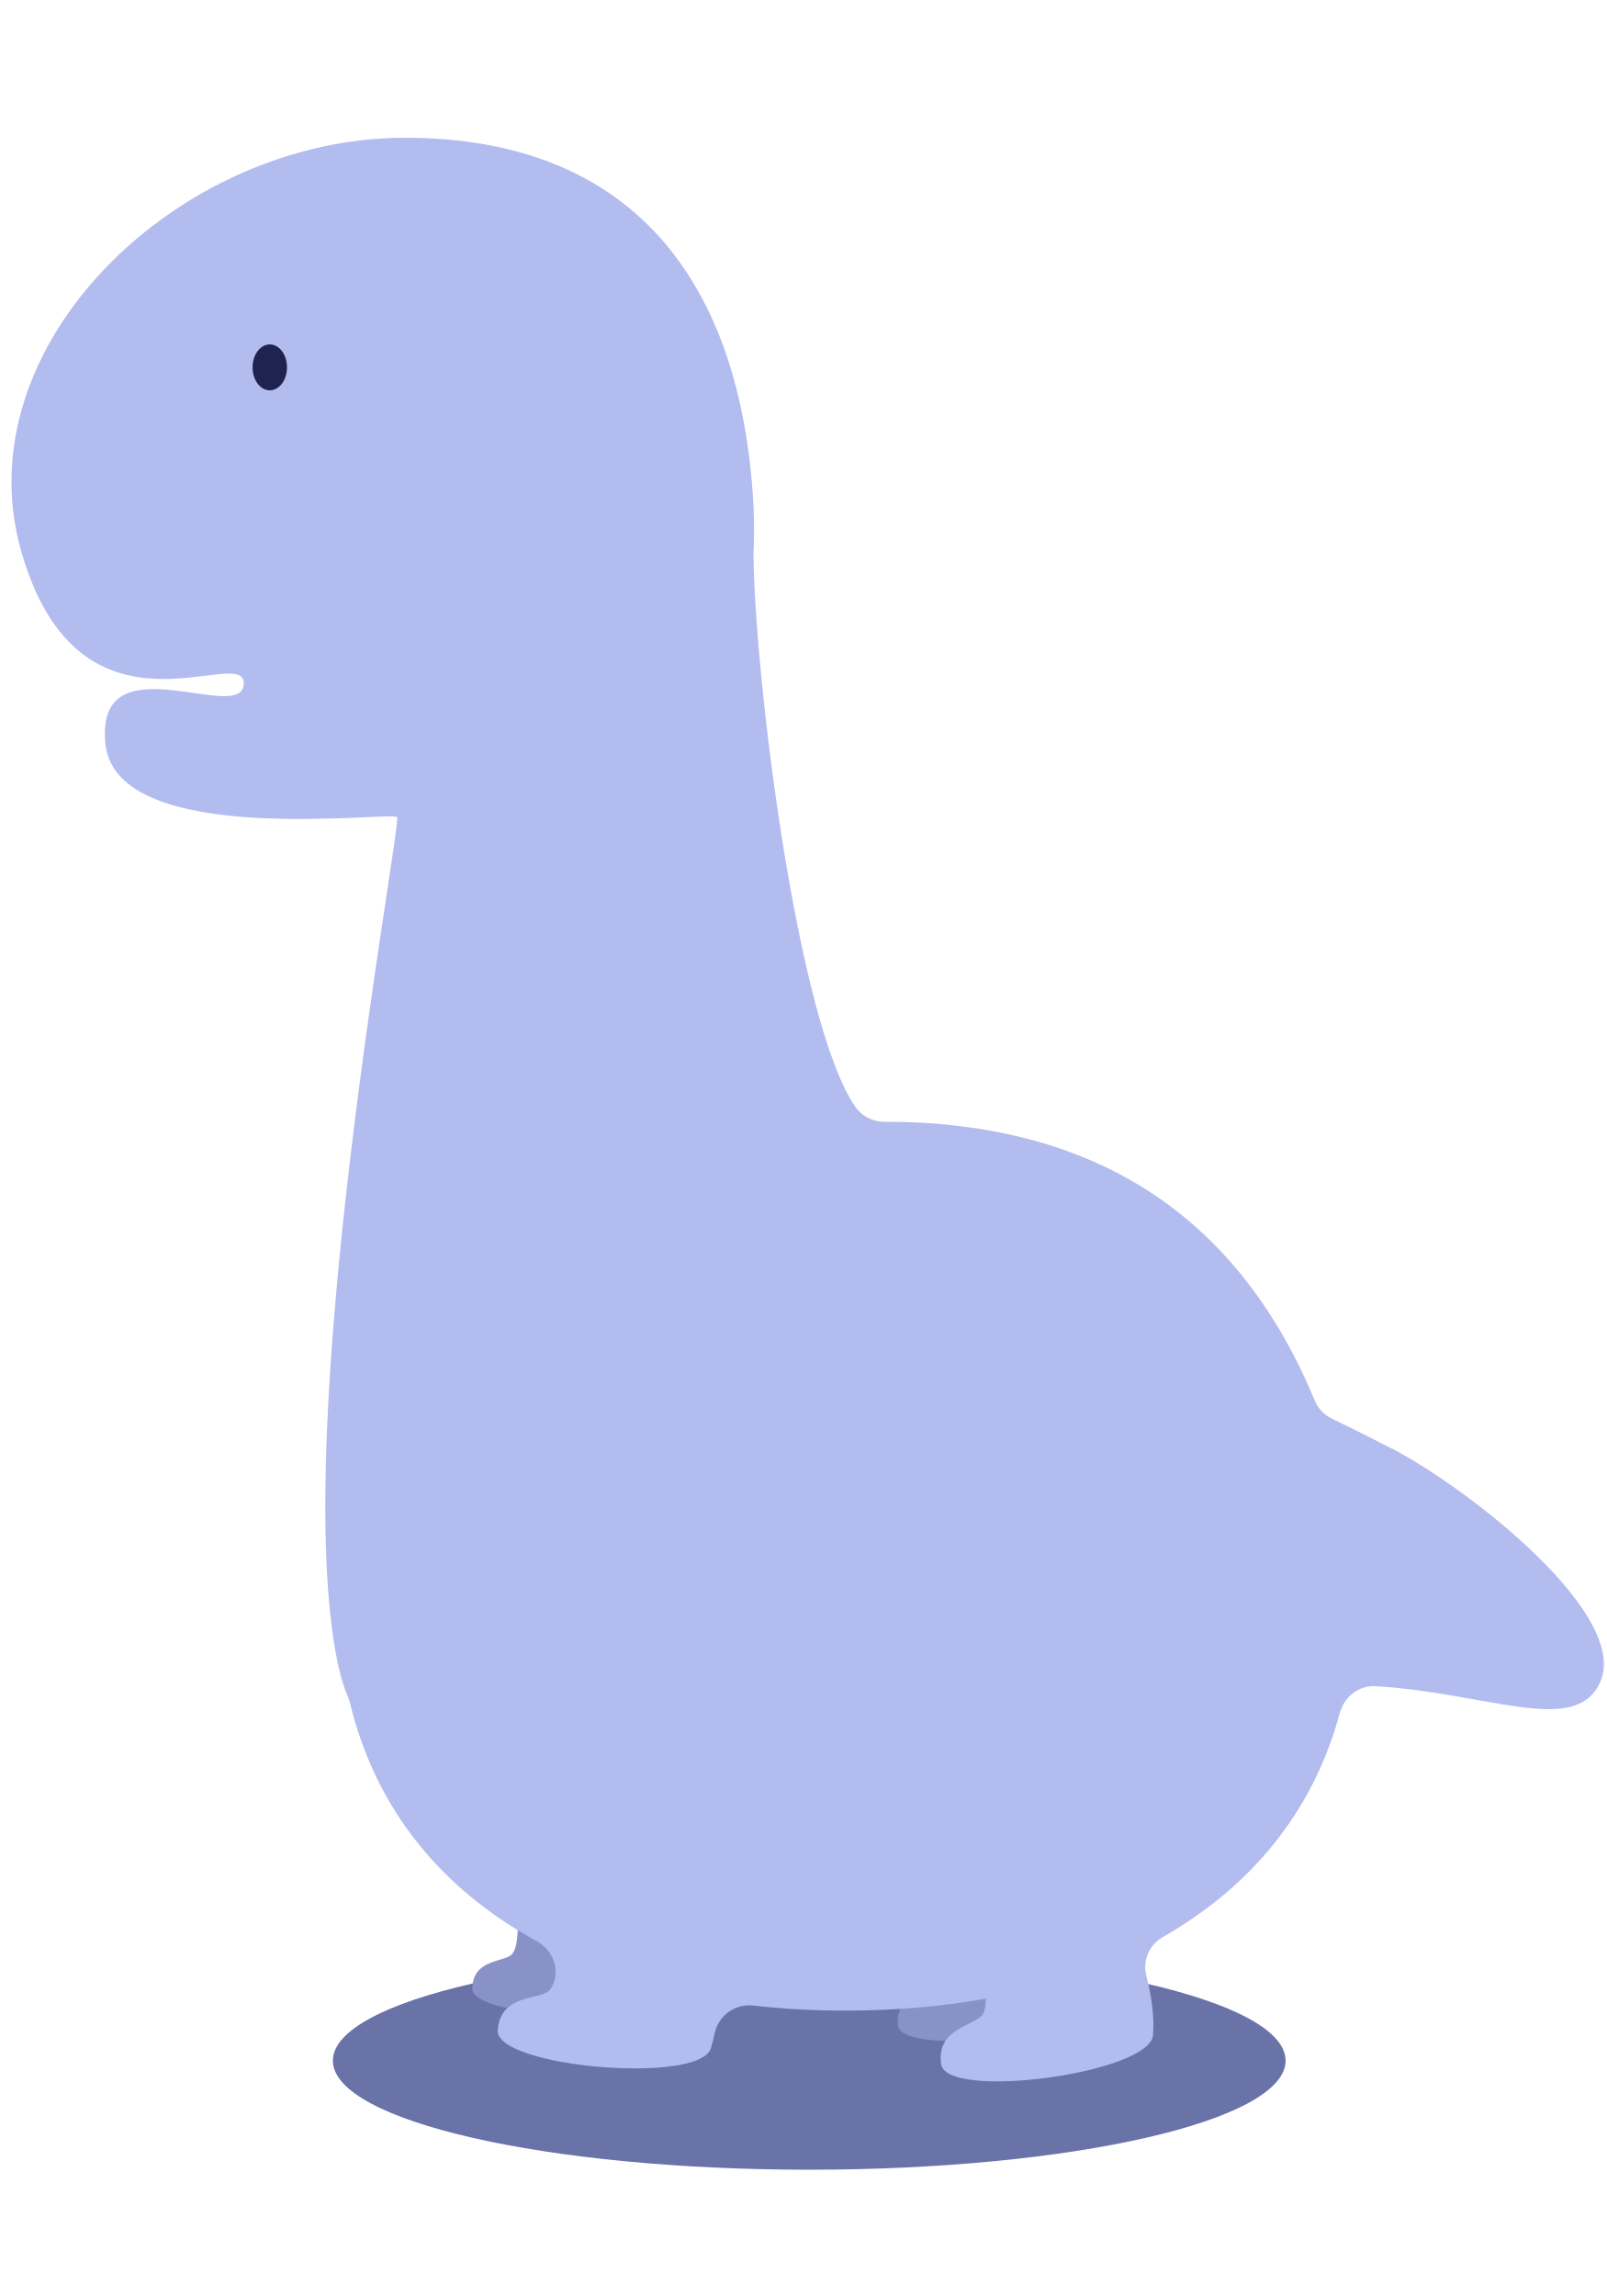
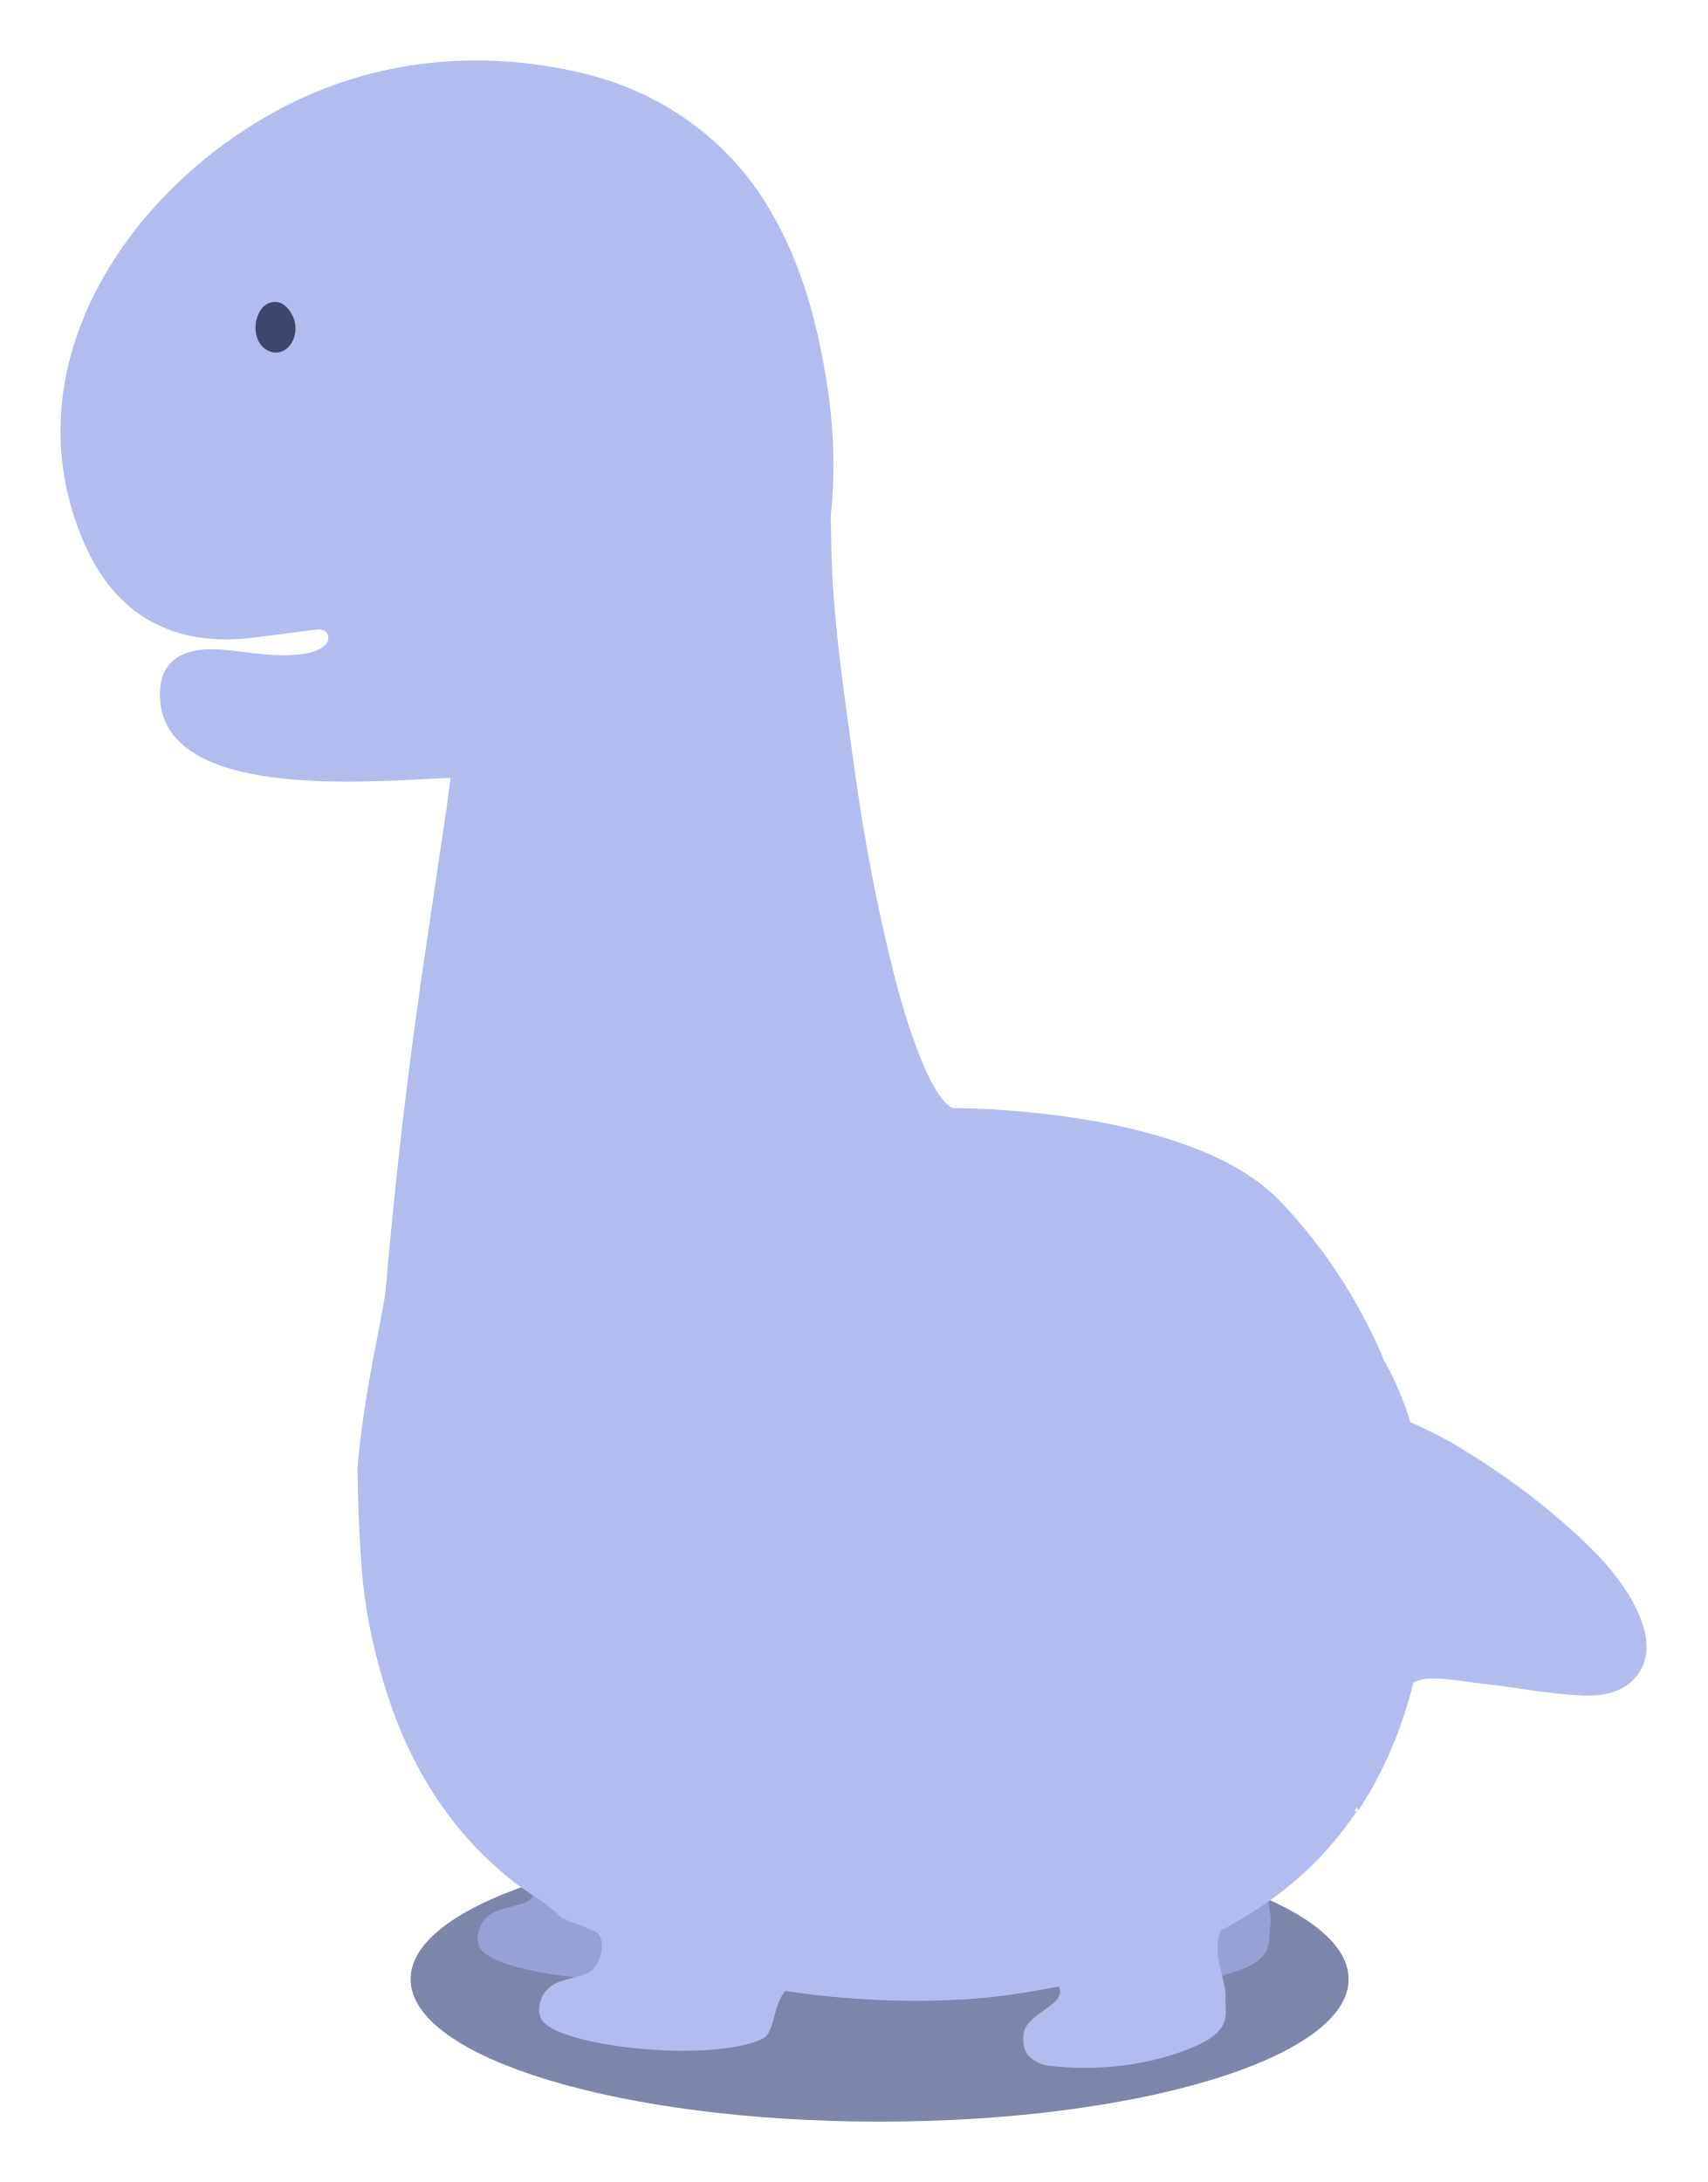
- <svg xmlns="http://www.w3.org/2000/svg" width="140" height="200" viewBox="0 0 140 200" fill="none">
-   <path d="M70.5 189C93.42 189 112 184.747 112 179.5C112 174.253 93.42 170 70.5 170C47.58 170 29 174.253 29 179.5C29 184.747 47.58 189 70.5 189Z" fill="#6A73A7" />
-   <path d="M45.084 167.17C45.084 167.17 45.254 169.47 44.614 170.21C43.974 170.95 41.204 170.6 41.144 173.19C41.084 175.78 55.484 176.26 56.114 173.65C56.744 171.04 56.434 167.95 56.434 167.95C56.434 167.95 52.914 163.69 45.074 167.17H45.084Z" fill="#8992C6" />
-   <path d="M81.324 169.94C81.324 169.94 81.794 172.2 81.264 173.02C80.734 173.84 77.934 173.86 78.224 176.43C78.514 179 92.844 177.56 93.124 174.88C93.404 172.2 92.674 169.19 92.674 169.19C92.674 169.19 88.614 165.43 81.314 169.94H81.324Z" fill="#8992C6" />
-   <path d="M121.244 126.19C119.314 125.18 117.584 124.32 116.034 123.58C115.344 123.25 114.814 122.67 114.524 121.96C108.074 106.45 96.154 98.09 78.214 97.72H77.064C76.044 97.72 75.084 97.24 74.504 96.4C69.424 88.99 65.724 58.82 65.644 48.22C65.674 47.51 65.694 46.8 65.694 46.06C65.694 45.4 65.674 44.74 65.644 44.08C64.604 24.51 55.094 12 35.274 12C15.454 12 -3.236 30.16 1.844 48C6.924 65.84 21.234 55.99 21.234 59.52C21.234 63.28 8.244 55.57 9.184 64.79C10.124 74.01 34.164 70.6 34.594 71.19C35.024 71.78 25.094 124.44 29.444 144.96C29.694 146.12 29.984 147.08 30.324 147.84C30.394 147.99 30.444 148.15 30.484 148.31C32.764 157.79 38.654 164.67 46.764 169.09C48.104 169.82 48.784 171.45 48.184 172.85C48.094 173.06 47.984 173.24 47.864 173.38C47.024 174.26 43.594 173.63 43.364 176.85C43.124 180.06 60.974 181.62 61.934 178.41C62.054 177.99 62.164 177.57 62.254 177.14C62.584 175.57 64.044 174.52 65.634 174.7C68.254 175 70.964 175.14 73.724 175.14C77.944 175.14 82.014 174.79 85.884 174.1C85.884 174.62 85.814 175.12 85.624 175.44C85.004 176.48 81.514 176.63 81.994 179.81C82.464 182.99 100.224 180.6 100.454 177.26C100.584 175.42 100.244 173.56 99.874 172.14C99.504 170.72 100.144 169.39 101.354 168.7C108.864 164.41 114.364 157.95 116.724 149.21C117.104 147.79 118.404 146.79 119.874 146.88C129.784 147.5 137.144 151.2 139.354 146.64C142.194 140.79 128.024 129.7 121.244 126.17V126.19Z" fill="#B2BCEF" />
-   <path d="M23.504 34C24.332 34 25.004 33.105 25.004 32C25.004 30.895 24.332 30 23.504 30C22.675 30 22.004 30.895 22.004 32C22.004 33.105 22.675 34 23.504 34Z" fill="#1F234F" />
+ <svg xmlns="http://www.w3.org/2000/svg" id="Layer_2" data-name="Layer 2" viewBox="-5 -5 141.16 180.41">
+   <defs>
+     <style>
+       .cls-1 {
+         fill: #b2bcef;
+       }
+ 
+       .cls-2 {
+         fill: #7d85aa;
+       }
+ 
+       .cls-3 {
+         fill: #97a1d6;
+       }
+ 
+       .cls-4 {
+         fill: #3f466c;
+       }
+     </style>
+   </defs>
+   <g id="Layer_1-2" data-name="Layer 1">
+     <g>
+       <ellipse class="cls-2" cx="67.73" cy="158.64" rx="38.78" ry="11.78">
+         <animate attributeName="ry" values="11.78;10.5;11.78" dur="0.8s" repeatCount="indefinite" />
+       </ellipse>
+       <path id="frontrightleg" class="cls-3" d="M56.04,152.91c-2.51.89-1.74,4.14-3.09,4.78-4.26,2.01-16.87.66-18.24-1.59-.47-.77-.1-2,.53-2.58.83-.76,1.96-.77,3.16-1.21,1.06-.38,1.77-2.55.89-3.42,0,0,3.98-10.5,11.71-9.19s5.04,13.06,5.04,13.06">
+         <animateTransform attributeName="transform" type="rotate" values="0 50 145; -10 50 145; 0 50 145" dur="0.8s" repeatCount="indefinite" />
+         <animateTransform attributeName="transform" type="translate" values="0,0; -2,-3; 0,0" dur="0.8s" repeatCount="indefinite" additive="sum" />
+       </path>
+       <path id="backtrightleg" class="cls-3" d="M100.09,148.73c-.92,1.85.14,4.24-.05,5.42-.25,1.44.57,2.93-3.65,4.11-3.68,1.04-7.63,1.05-11.42.28-.8-.16-1.55-.74-1.76-1.27-.26-.65-.22-1.61.24-2.2.99-1.29,3.82-1.63,2.79-3.32,2.58-1.53-3-9.41,5.71-9.29,8.7.12,8.15,6.26,8.15,6.26">
+         <animateTransform attributeName="transform" type="rotate" values="0 94 142; 10 94 142; 0 94 142" dur="0.8s" repeatCount="indefinite" />
+         <animateTransform attributeName="transform" type="translate" values="0,0; 2,-3; 0,0" dur="0.8s" repeatCount="indefinite" additive="sum" />
+       </path>
+       <path id="head" class="cls-1" d="M32.04,59.33c-5.71.18-24.58,2.21-23.79-7.47.12-1.48.97-2.57,2.52-2.98,2.57-.69,5.75.67,9.34.19,1-.13,2.41-.73,1.96-1.66-.12-.26-.48-.42-.89-.36l-5.23.67c-6.51.83-11.38-1.8-13.98-7.79C-4.35,25.41,5.48,10.78,18.09,4.04,25.81-.1,34.68-.99,43.22,1.06c6.47,1.56,11.93,5.44,15.3,11.06,2.03,3.38,3.32,7.04,4.17,10.94,1.02,4.66,1.48,9.07,1.08,13.77-2.01,23.82-31.72,22.51-31.72,22.51Z">
+         <animateTransform attributeName="transform" type="translate" values="0,0; 0,-2; 0,0" dur="0.8s" repeatCount="indefinite" />
+         <animateTransform attributeName="transform" type="rotate" values="0 32 30; 2 32 30; 0 32 30; -2 32 30; 0 32 30" dur="0.8s" repeatCount="indefinite" additive="sum" />
+       </path>
+       <path id="neck" class="cls-1" d="M26.01,114.67c.71-13.78,2.13-27.29,4.15-40.95l1.84-12.42s1.59-16.5,9.91-24.66c7.5-7.35,21.81-7,21.81,2.15,0,6.66,1.01,13.03,1.91,19.63.81,5.91,1.86,11.48,3.31,17.23.57,2.26,2.78,10.29,4.99,11.04-46.55,75.2-47.92,27.97-47.92,27.97Z">
+         <animateTransform attributeName="transform" type="translate" values="0,0; 0,-2; 0,0" dur="0.8s" repeatCount="indefinite" />
+         <animateTransform attributeName="transform" type="scale" values="1 1; 1 1.08; 1 1" dur="0.8s" repeatCount="indefinite" additive="sum" />
+       </path>
+       <path id="tail" class="cls-1" d="M106.5,124.36c.09-11.67,1.23-13.48,1.23-13.48,2.88,1.3,5.53,2.29,8.15,3.91,3.94,2.42,7.56,5.14,10.83,8.38,2.42,2.39,6.31,7.57,3.4,10.66-1.06,1.13-2.66,1.42-4.19,1.36-2.9-.12-5.62-.69-8.51-1-3.18-.35-6.16-1.29-6.8,1.8,0,0-4.22.04-4.12-11.63Z">
+         <animateTransform attributeName="transform" type="rotate" values="0 110 125; -3 110 125; 0 110 125; 3 110 125; 0 110 125" dur="0.8s" repeatCount="indefinite" />
+       </path>
+       <path id="frontleftleg" class="cls-1" d="M61.12,158.8c-2.51.89-1.74,4.14-3.09,4.78-4.26,2.01-16.87.66-18.24-1.59-.47-.77-.1-2,.53-2.58.83-.76,1.96-.77,3.16-1.21,1.06-.38,1.77-2.55.89-3.42,0,0,3.98-10.5,11.71-9.19s5.04,13.06,5.04,13.06">
+         <animateTransform attributeName="transform" type="rotate" values="0 55 151; 10 55 151; 0 55 151" dur="0.8s" repeatCount="indefinite" />
+         <animateTransform attributeName="transform" type="translate" values="0,0; 2,-3; 0,0" dur="0.8s" repeatCount="indefinite" additive="sum" />
+       </path>
+       <path id="backtleftleg" class="cls-1" d="M95.91,154.68c-.75,1.93.52,4.21.43,5.4-.12,1.46.83,2.87-3.27,4.42-3.58,1.36-7.51,1.73-11.35,1.3-.81-.09-1.61-.6-1.87-1.1-.32-.63-.36-1.58.04-2.21.87-1.37,3.66-1.97,2.48-3.55,2.43-1.76-3.82-9.1,4.86-9.76s8.68,5.51,8.68,5.51">
+         <animateTransform attributeName="transform" type="rotate" values="0 90 147; -10 90 147; 0 90 147" dur="0.8s" repeatCount="indefinite" />
+         <animateTransform attributeName="transform" type="translate" values="0,0; -2,-3; 0,0" dur="0.8s" repeatCount="indefinite" additive="sum" />
+       </path>
+       <path id="body" class="cls-1" d="M109.38,107.32c-2.06-4.82-4.9-9.19-8.51-12.98-7.53-7.91-27.27-7.72-27.27-7.72,0,0-12.35-11.29-26.54-8.75s-20.15,23.52-20.15,23.52c-.09,1.82-1.76,8.09-2.35,14.95s-.01.18-.01.18c0,0,.01.01.01.02.03,2.7.15,5.36.34,8.08.24,3.26.87,6.27,1.8,9.44,1.93,6.57,5.41,12.36,10.86,16.6,1.32,1.02,2.79,1.74,3.85,2.9,1.71.77,3.68,1.22,5.07,2.6,0,0,12.04,5.11,28.32,4.15,0,0,13.25-.58,23.7-7.17,3.15-1.98,5.84-4.43,8-7.41h0s.02-.03.02-.03c.24-.33.48-.66.7-1.01l-.22.1.19-.35.14.24c2.46-3.75,4.01-7.84,4.92-12.24,0,0,3.16-14.81-2.9-25.1Z">
+         <animateTransform attributeName="transform" type="translate" values="0,0; 0,-1.5; 0,0" dur="0.8s" repeatCount="indefinite" />
+       </path>
+       <path id="eye" class="cls-4" d="M19.01,23.5c-.56.76-1.47.86-2.2.26-.63-.52-.8-1.52-.62-2.27.15-.59.52-1.45,1.47-1.52.84-.06,1.34.72,1.57,1.22.33.72.26,1.67-.22,2.31Z">
+         <animateTransform attributeName="transform" type="translate" values="0,0; 0,-2; 0,0" dur="0.8s" repeatCount="indefinite" />
+         <animateTransform attributeName="transform" type="rotate" values="0 18 22; 2 18 22; 0 18 22; -2 18 22; 0 18 22" dur="0.8s" repeatCount="indefinite" additive="sum" />
+       </path>
+     </g>
+   </g>
</svg>
